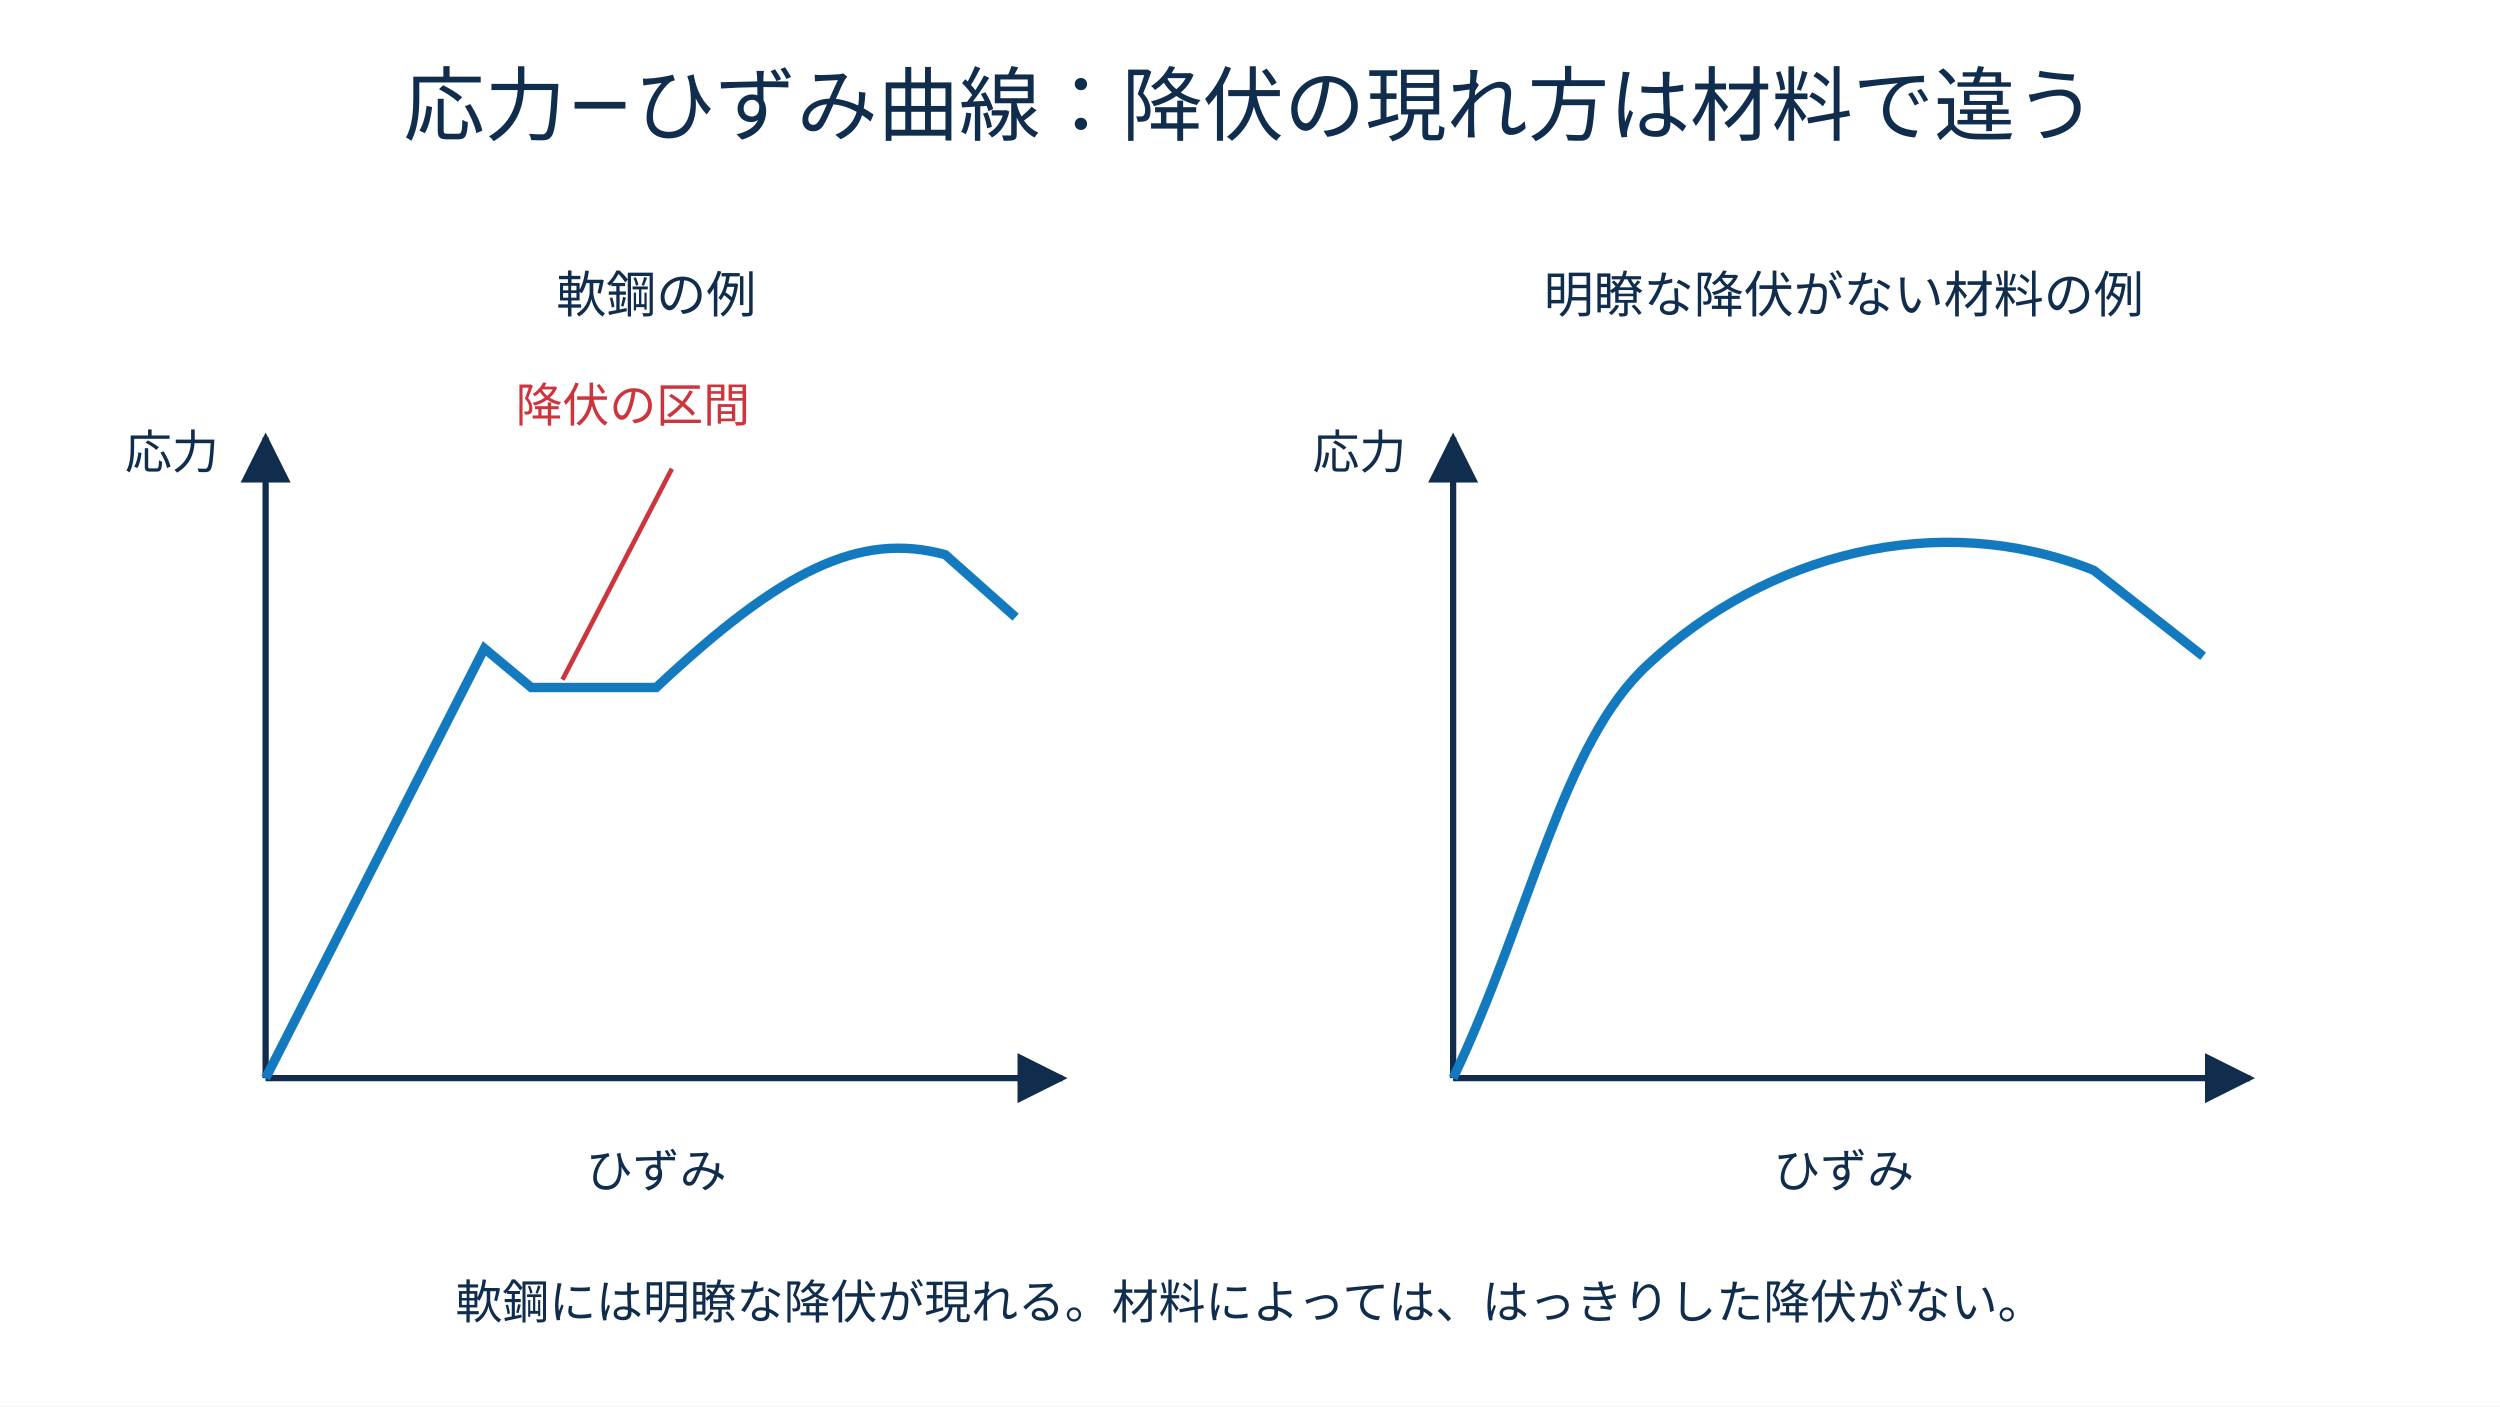
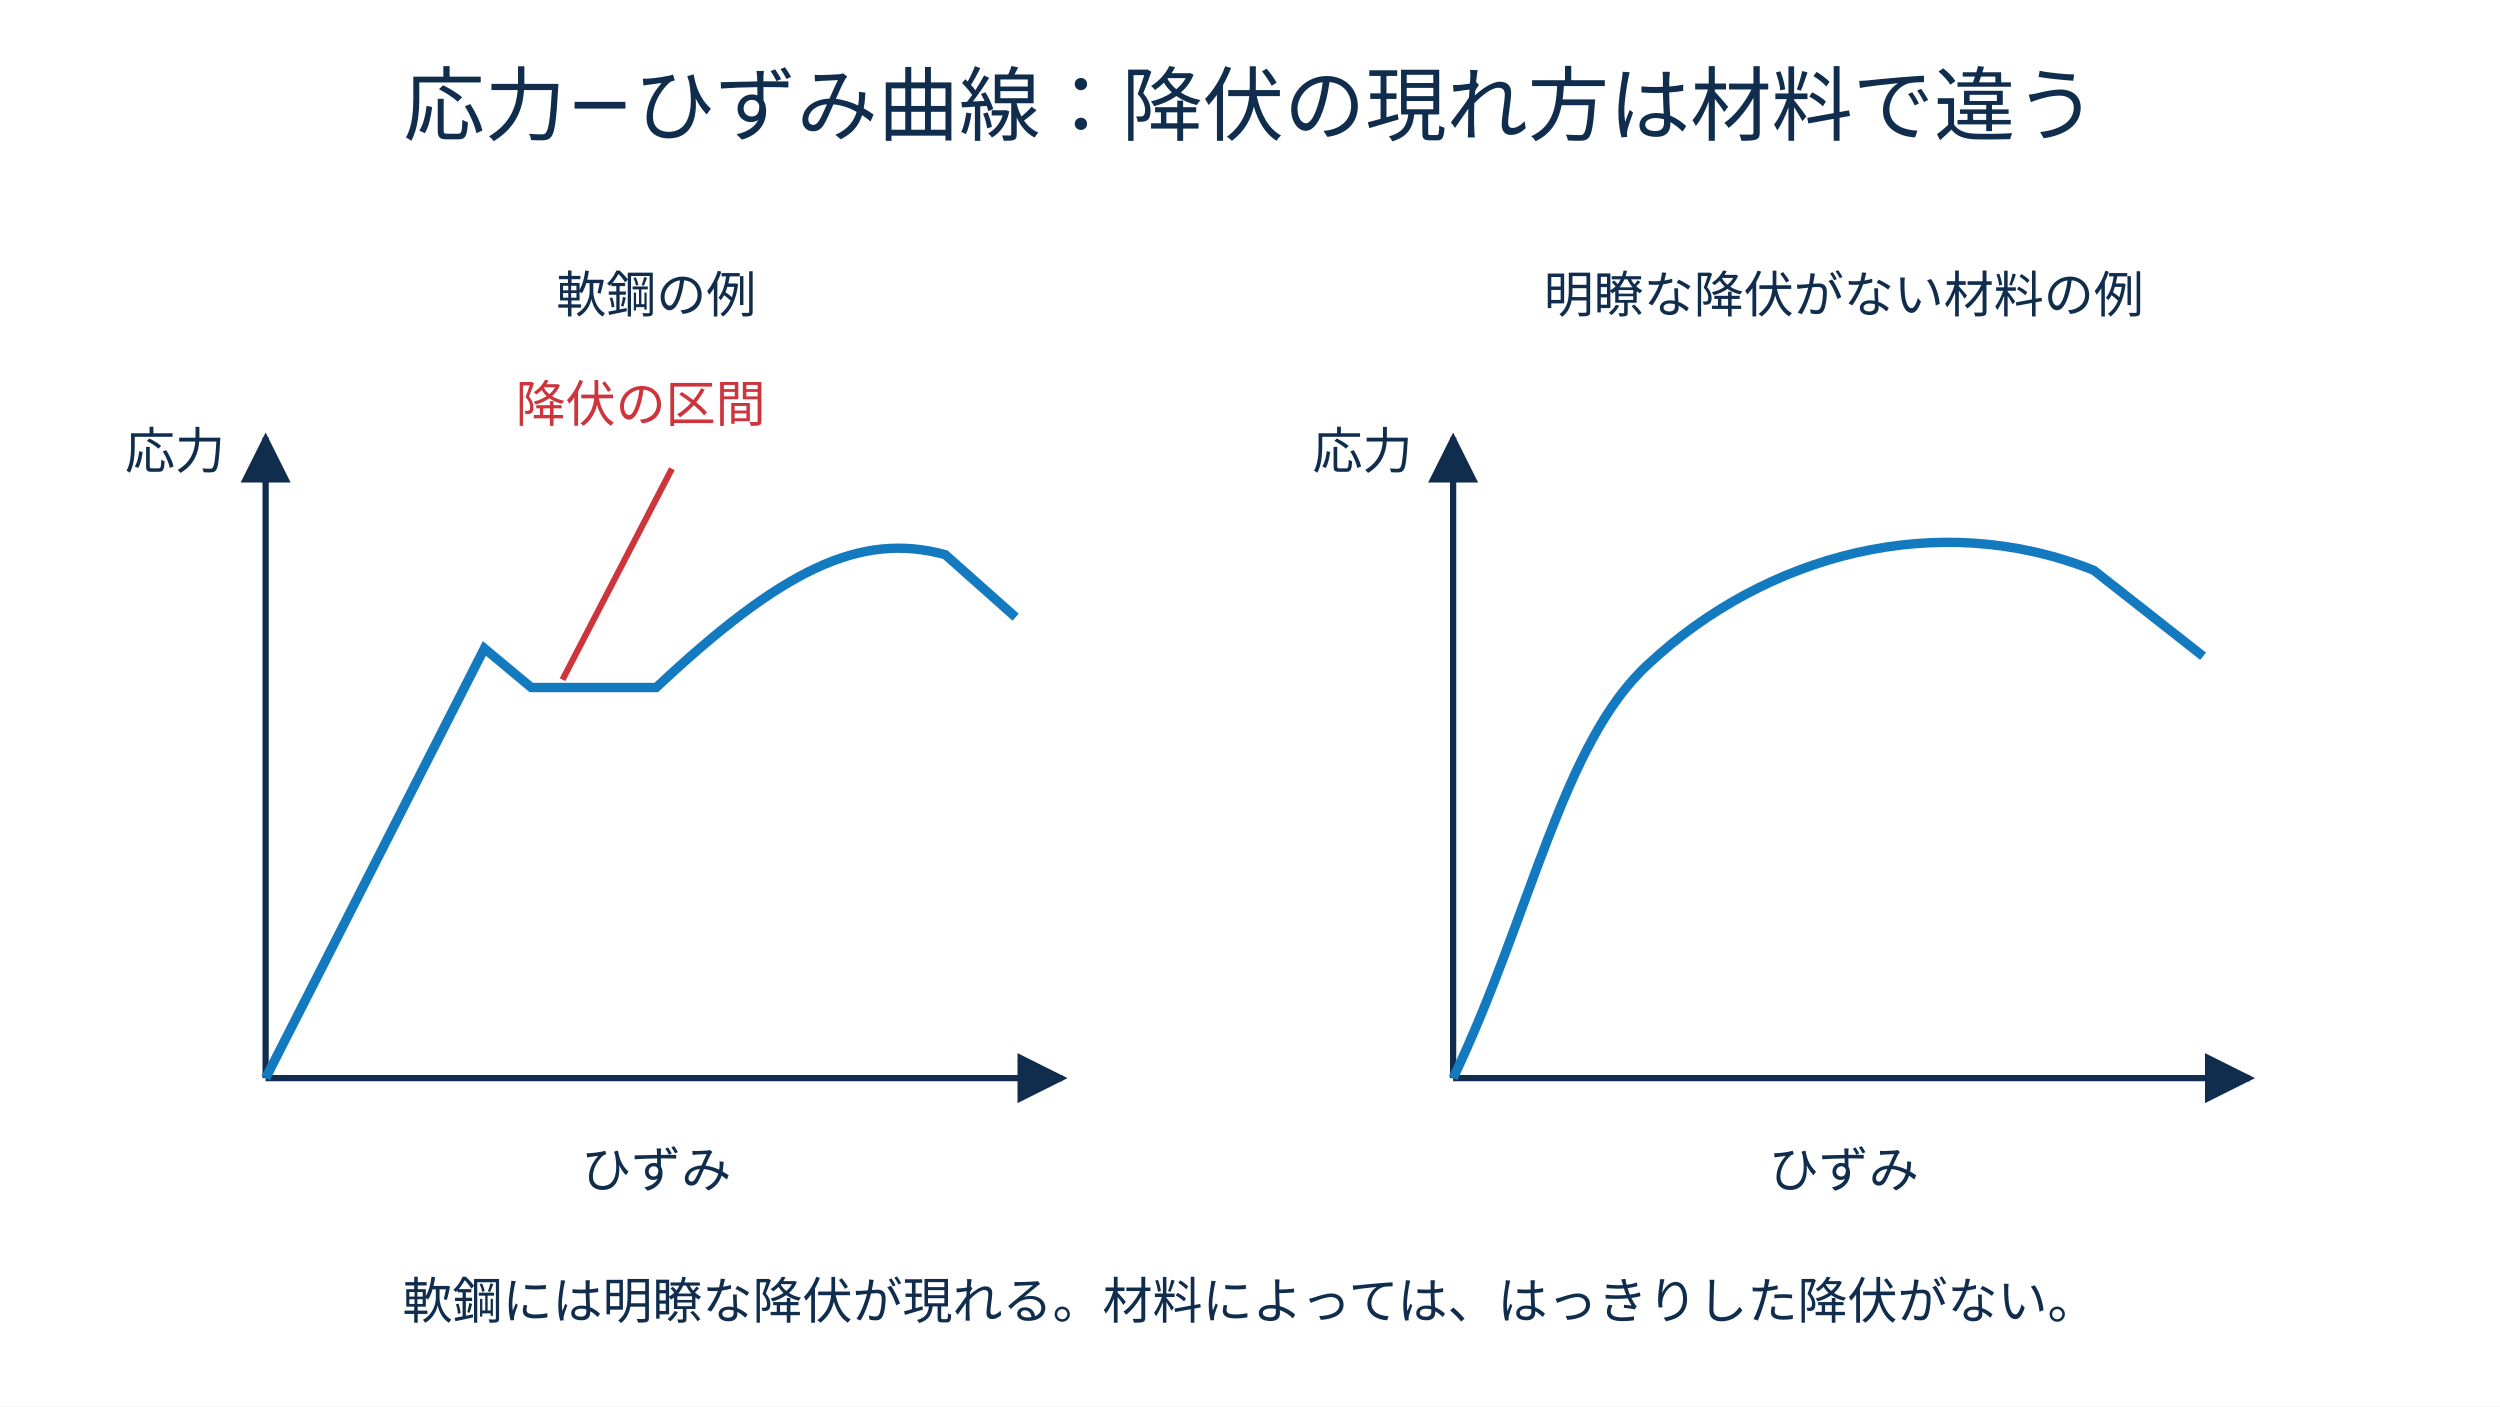
<svg xmlns="http://www.w3.org/2000/svg" viewBox="0 0 1600 900">
  <defs>
    <marker id="a0" viewBox="0 0 10 10" refX="9" refY="5" markerWidth="8" markerHeight="8" orient="auto-start-reverse">
      <path d="M0 0 L10 5 L0 10Z" fill="#102d4d" />
    </marker>
    <marker id="a1" viewBox="0 0 10 10" refX="9" refY="5" markerWidth="8" markerHeight="8" orient="auto-start-reverse">
      <path d="M0 0 L10 5 L0 10Z" fill="#137ac0" />
    </marker>
    <marker id="a2" viewBox="0 0 10 10" refX="9" refY="5" markerWidth="8" markerHeight="8" orient="auto-start-reverse">
      <path d="M0 0 L10 5 L0 10Z" fill="#ce343b" />
    </marker>
  </defs>
  <rect width="1600" height="900" fill="white" />
  <text x="800" y="86" fill="#102d4d" font-family="Noto Sans JP,Yu Gothic,Meiryo,sans-serif" font-size="52" font-weight="500" text-anchor="middle">応力−ひずみ曲線：降伏の現れ方は材料で違う</text>
-   <text x="800" y="844" fill="#102d4d" font-family="Noto Sans JP,Yu Gothic,Meiryo,sans-serif" font-size="30" font-weight="500" text-anchor="middle">軟鋼には明瞭な降伏が現れる。材料によっては、はっきりした降伏がない。</text>
+   <text x="800" y="844" fill="#102d4d" font-family="Noto Sans JP,Yu Gothic,Meiryo,sans-serif" font-size="32.0" font-weight="500" text-anchor="middle">軟鋼には明瞭な降伏が現れる。材料によっては、はっきりした降伏がない。</text>
  <text x="420" y="200" fill="#102d4d" font-family="Noto Sans JP,Yu Gothic,Meiryo,sans-serif" font-size="32" font-weight="500" text-anchor="middle">軟鋼の例</text>
  <path d="M170 690 L680 690" fill="none" stroke="#102d4d" stroke-width="4" marker-end="url(#a0)" />
  <path d="M170 690 L170 280" fill="none" stroke="#102d4d" stroke-width="4" marker-end="url(#a0)" />
-   <text x="420" y="760" fill="#102d4d" font-family="Noto Sans JP,Yu Gothic,Meiryo,sans-serif" font-size="30" font-weight="500" text-anchor="middle">ひずみ</text>
-   <text x="80" y="300" fill="#102d4d" font-family="Noto Sans JP,Yu Gothic,Meiryo,sans-serif" font-size="30" font-weight="500" text-anchor="start">応力</text>
+   <text x="420" y="760" fill="#102d4d" font-family="Noto Sans JP,Yu Gothic,Meiryo,sans-serif" font-size="32.0" font-weight="500" text-anchor="middle">ひずみ</text>
+   <text x="80" y="300" fill="#102d4d" font-family="Noto Sans JP,Yu Gothic,Meiryo,sans-serif" font-size="32.0" font-weight="500" text-anchor="start">応力</text>
  <text x="1180" y="200" fill="#102d4d" font-family="Noto Sans JP,Yu Gothic,Meiryo,sans-serif" font-size="32" font-weight="500" text-anchor="middle">明瞭な降伏がない材料の例</text>
  <path d="M930 690 L1440 690" fill="none" stroke="#102d4d" stroke-width="4" marker-end="url(#a0)" />
  <path d="M930 690 L930 280" fill="none" stroke="#102d4d" stroke-width="4" marker-end="url(#a0)" />
-   <text x="1180" y="760" fill="#102d4d" font-family="Noto Sans JP,Yu Gothic,Meiryo,sans-serif" font-size="30" font-weight="500" text-anchor="middle">ひずみ</text>
-   <text x="840" y="300" fill="#102d4d" font-family="Noto Sans JP,Yu Gothic,Meiryo,sans-serif" font-size="30" font-weight="500" text-anchor="start">応力</text>
+   <text x="1180" y="760" fill="#102d4d" font-family="Noto Sans JP,Yu Gothic,Meiryo,sans-serif" font-size="32.0" font-weight="500" text-anchor="middle">ひずみ</text>
+   <text x="840" y="300" fill="#102d4d" font-family="Noto Sans JP,Yu Gothic,Meiryo,sans-serif" font-size="32.0" font-weight="500" text-anchor="start">応力</text>
  <path d="M170 690 L310 415 L340 440 L420 440 C500 365 550 340 605 355 L650 395" fill="none" stroke="#137ac0" stroke-width="6" />
-   <path d="M360 435 L430 300" fill="none" stroke="#ce343b" stroke-width="3" />
-   <text x="330" y="270" fill="#ce343b" font-family="Noto Sans JP,Yu Gothic,Meiryo,sans-serif" font-size="30" font-weight="500" text-anchor="start">降伏の区間</text>
+   <path d="M360 435 L430 300" fill="none" stroke="#ce343b" stroke-width="4.0" />
+   <text x="330" y="270" fill="#ce343b" font-family="Noto Sans JP,Yu Gothic,Meiryo,sans-serif" font-size="32.0" font-weight="500" text-anchor="start">降伏の区間</text>
  <path d="M930 690 C980 585 1000 475 1055 425 C1130 355 1240 325 1340 365 L1410 420" fill="none" stroke="#137ac0" stroke-width="6" />
</svg>
